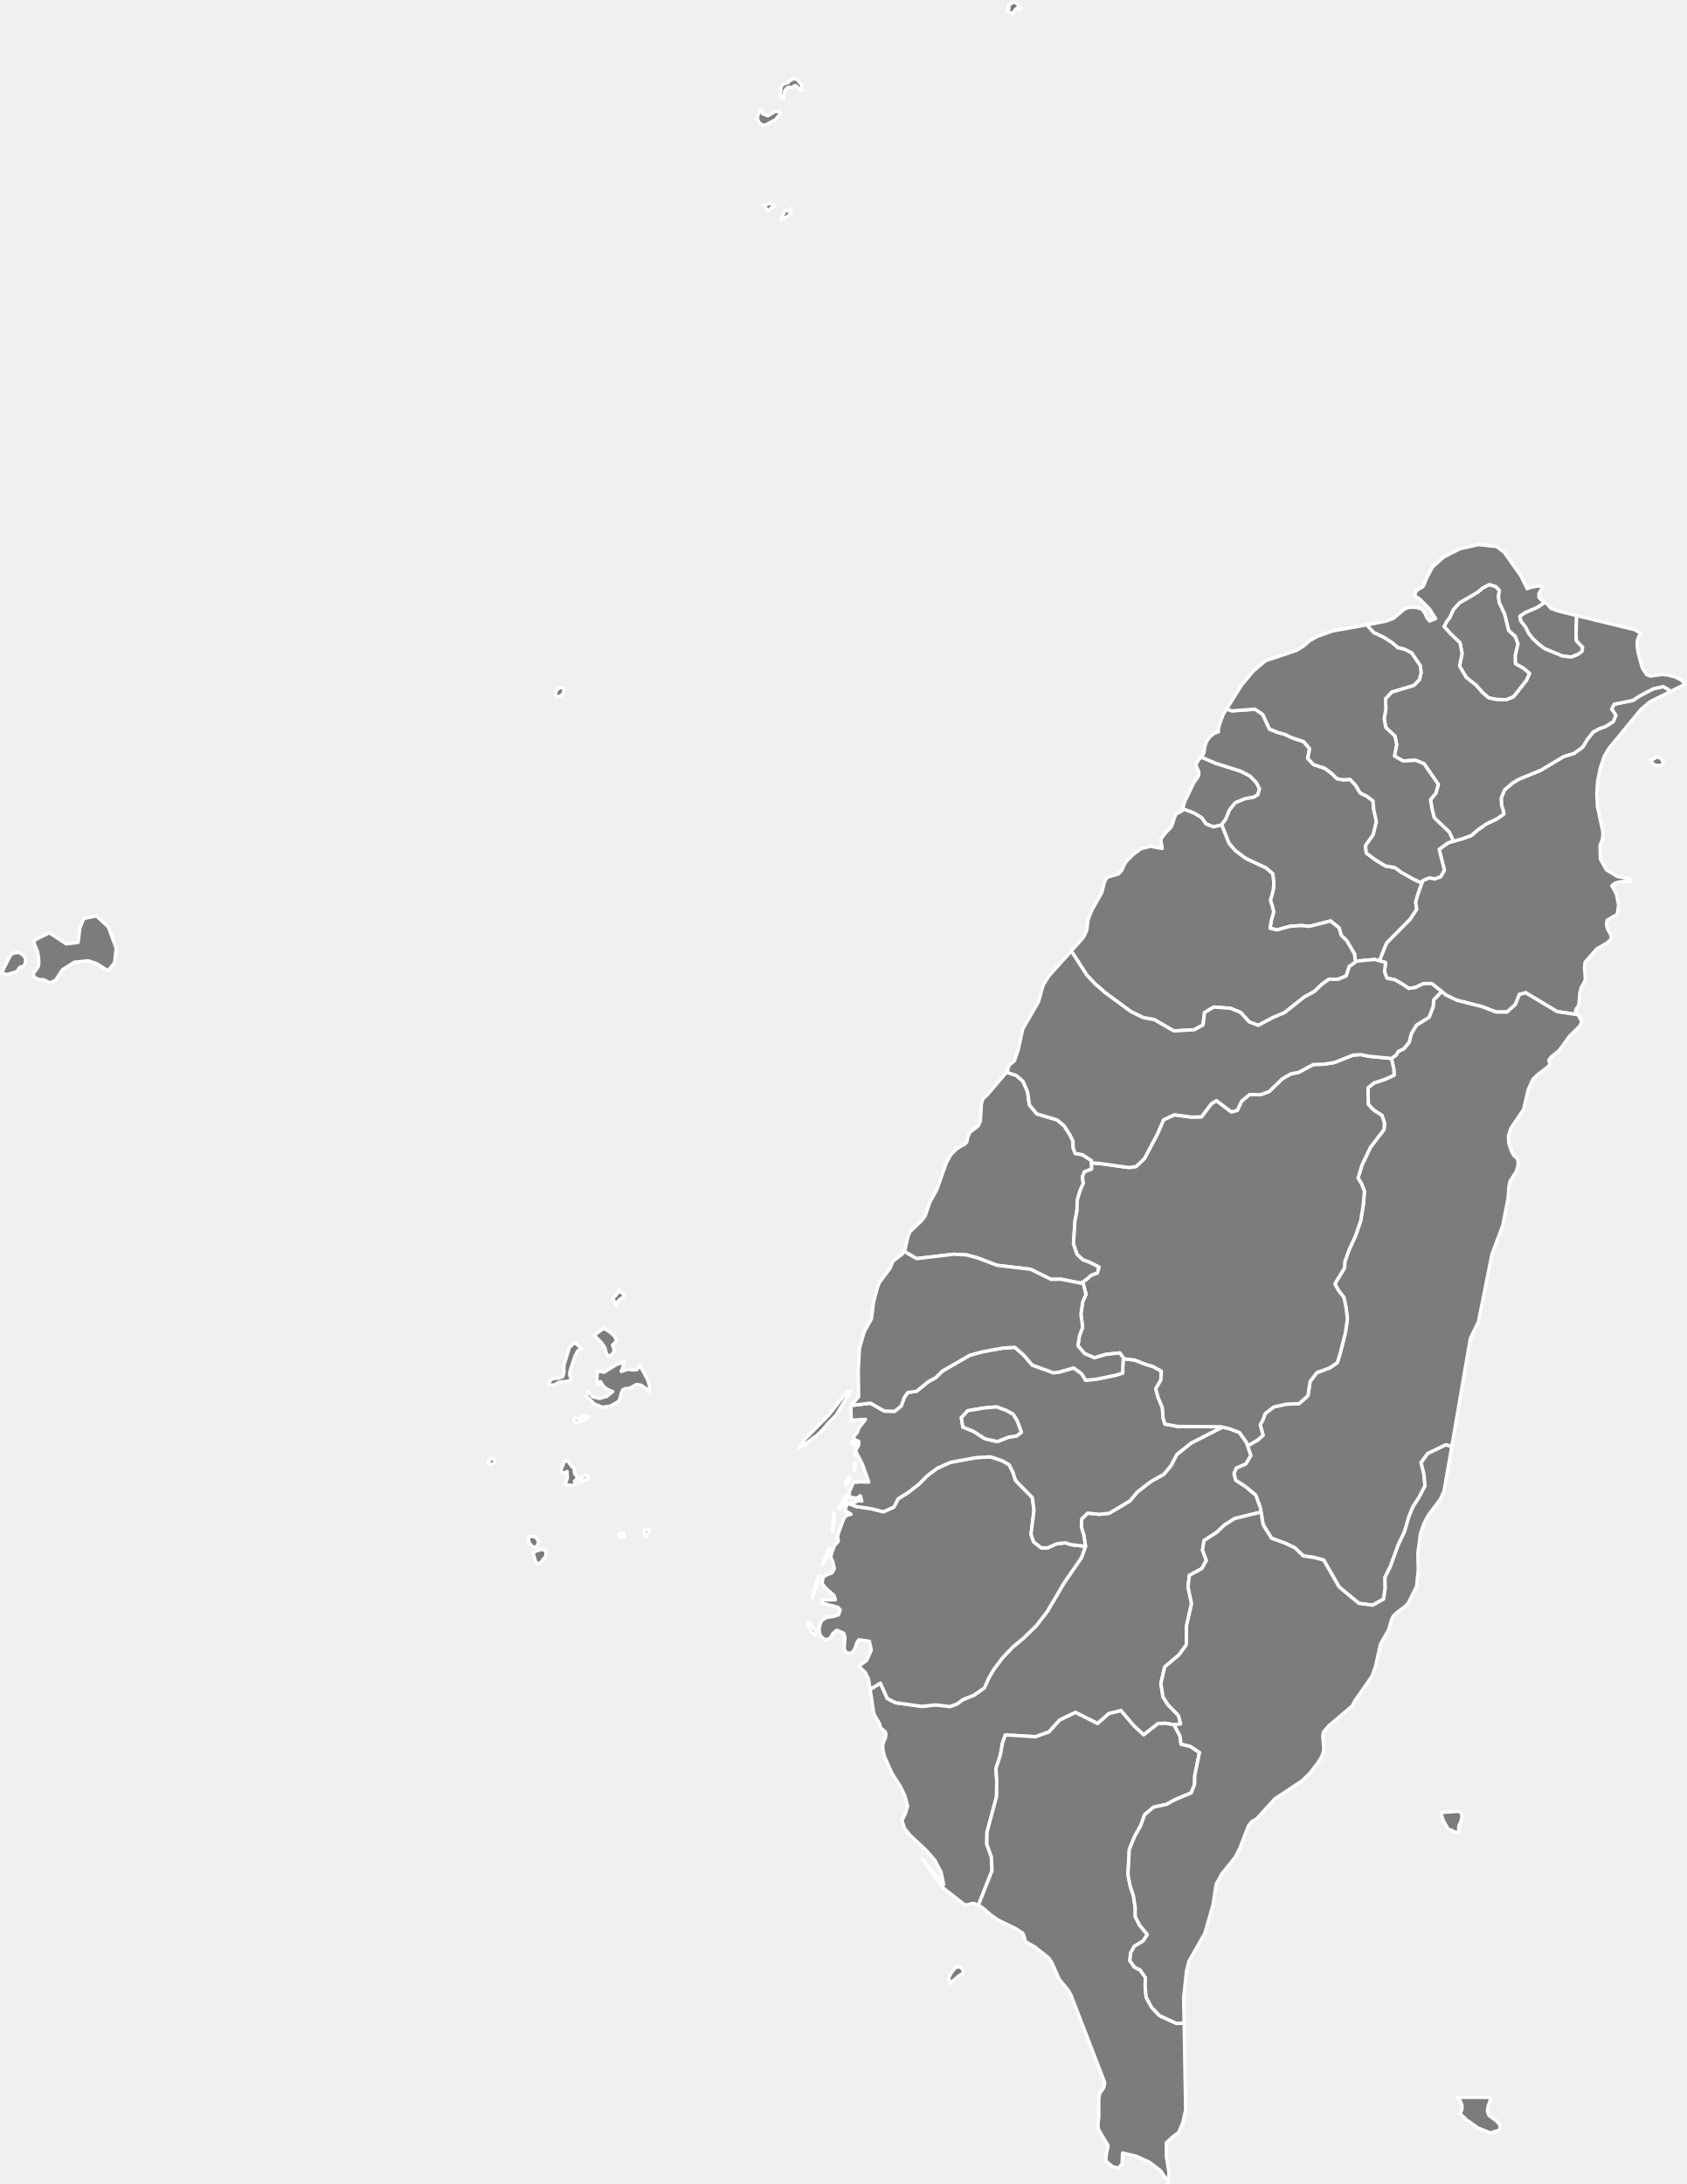
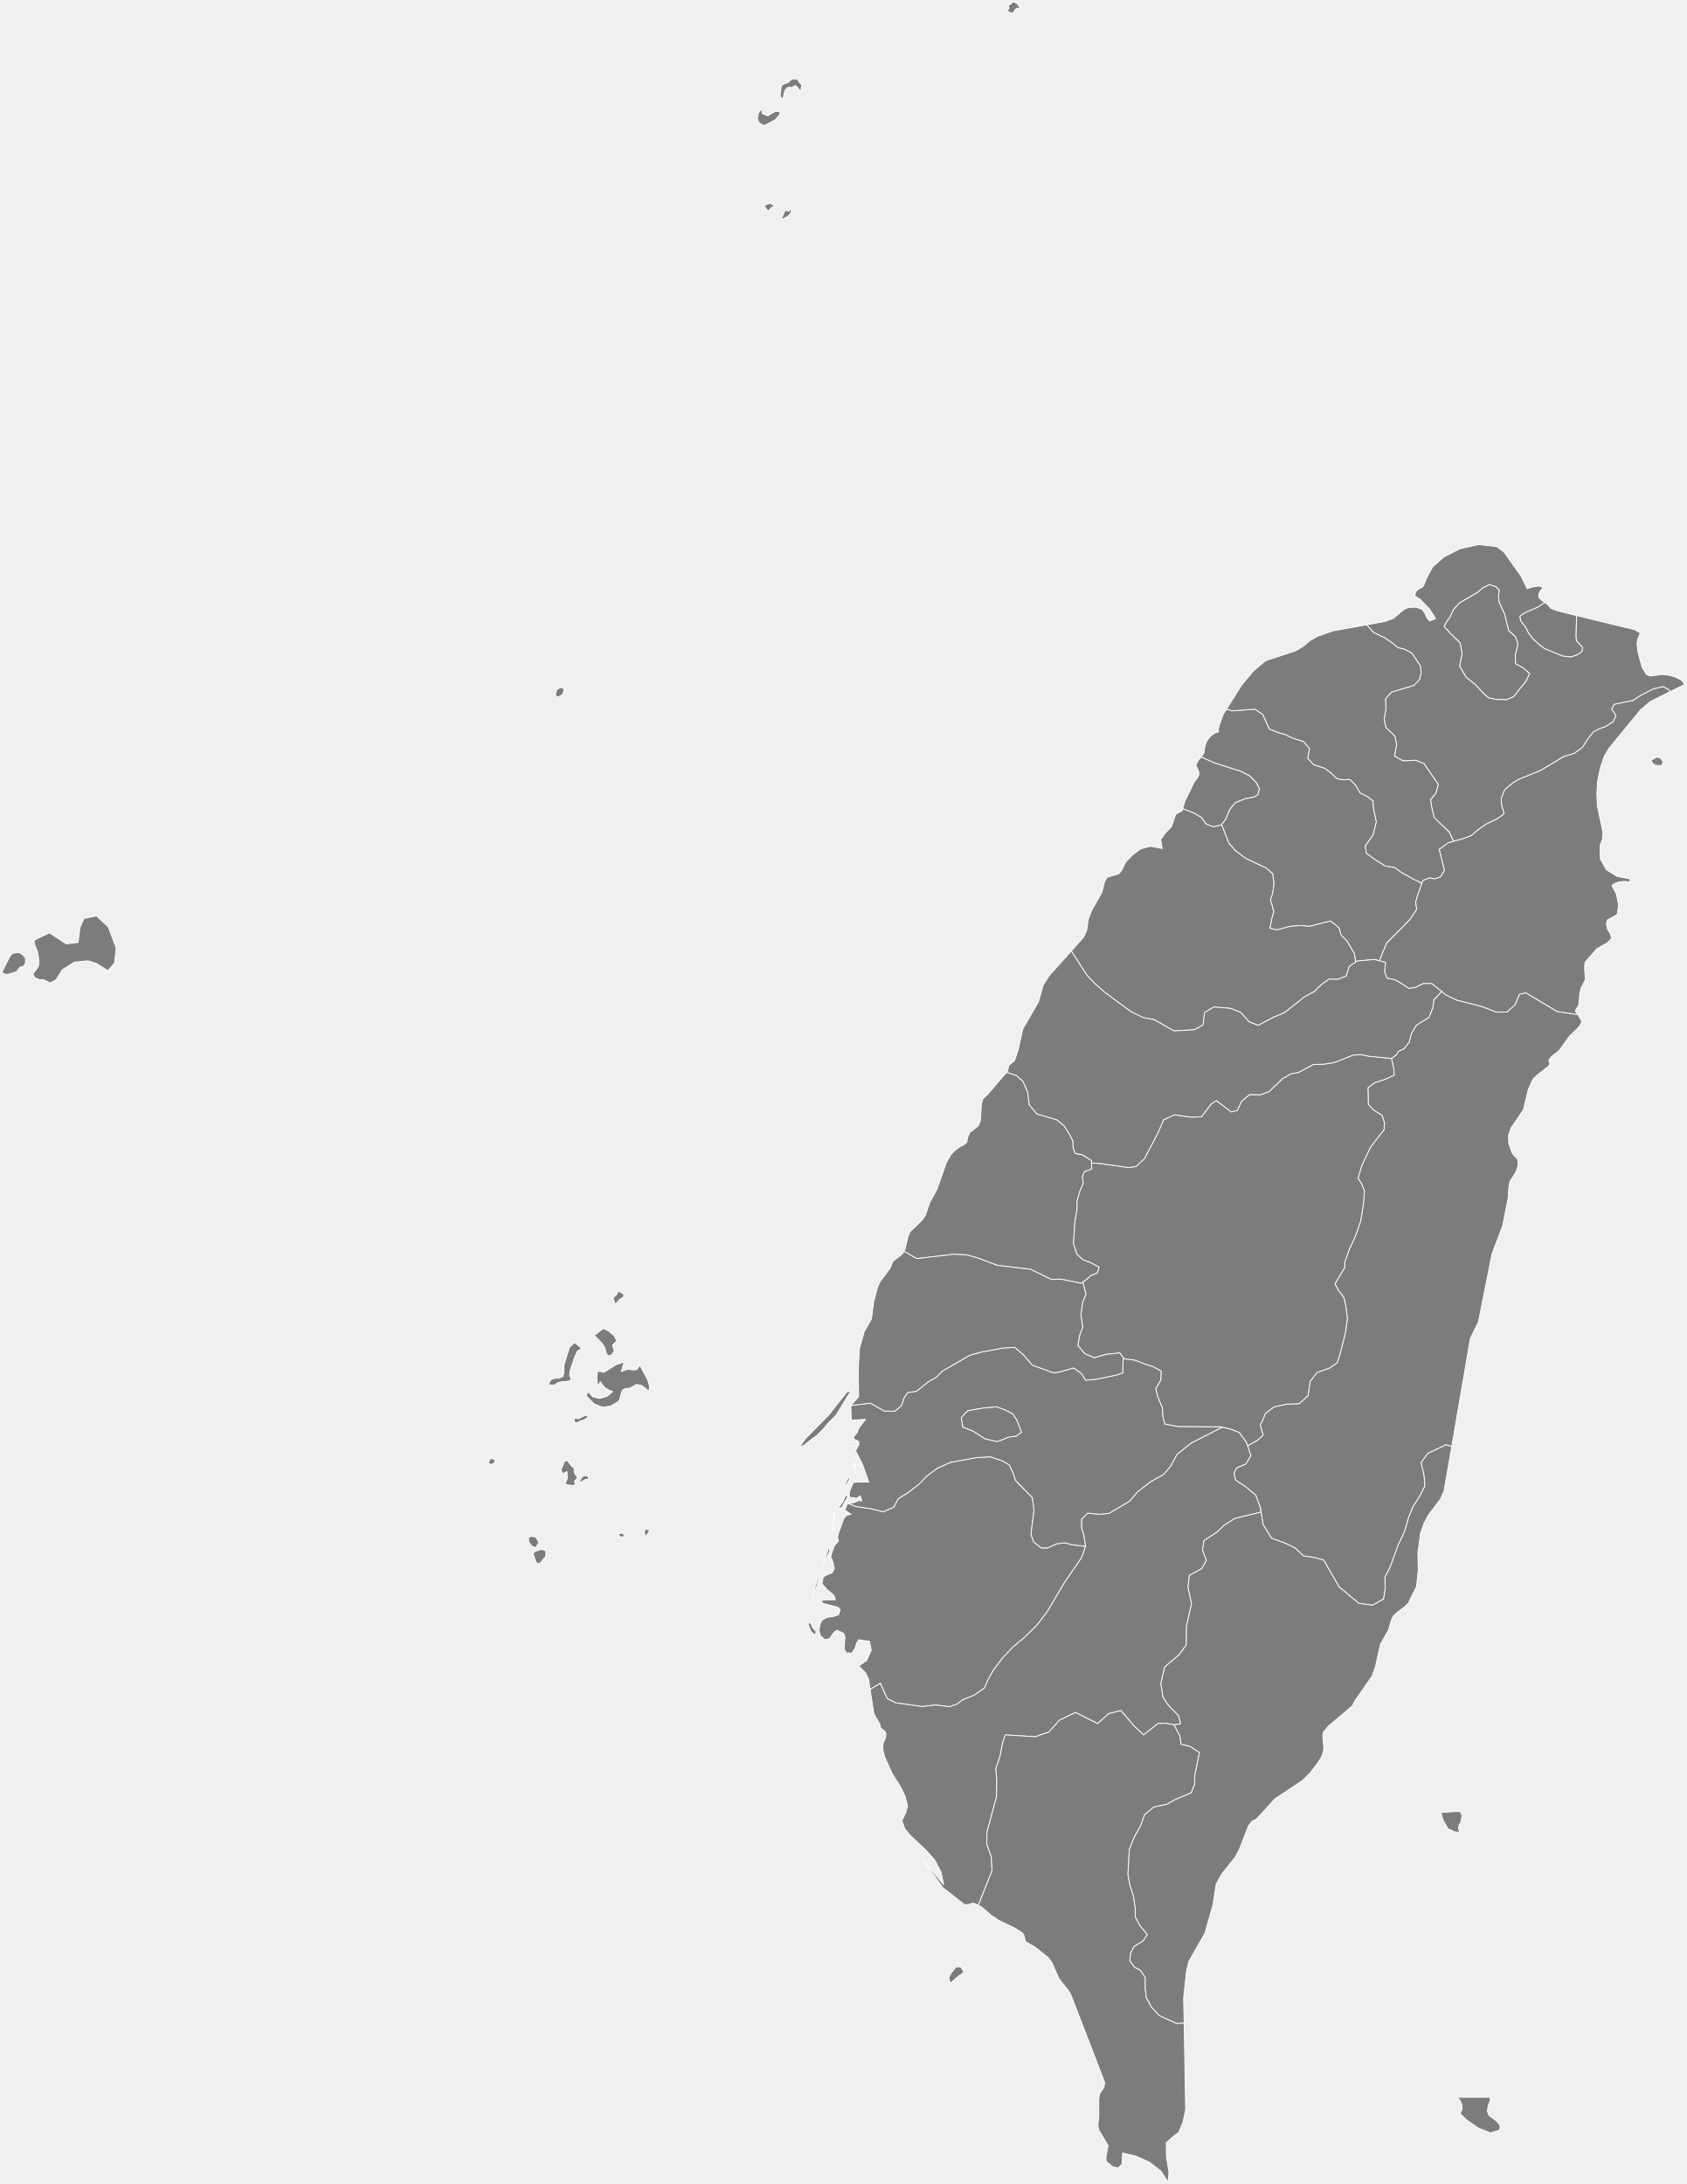
- <svg xmlns="http://www.w3.org/2000/svg" baseprofile="tiny" fill="#7c7c7c" height="1295" stroke="#ffffff" stroke-linecap="round" stroke-linejoin="round" stroke-width="2" version="1.2" viewbox="0 0 1000 1295" width="1000">
+ <svg xmlns="http://www.w3.org/2000/svg" baseprofile="tiny" fill="#7c7c7c" height="1295" stroke="#ffffff" stroke-linecap="round" stroke-linejoin="round" stroke-width="0.5" version="1.2" viewbox="0 0 1000 1295" width="1000">
  <path d="M739.8 857.3l1.9 5.8-3 5-5.6 2.4-1.4 3.2 1 4 5.6 3.6 6.3 5.2 2.8 7.6 0.3 2.5-15.6 3.8-6.4 4.1-4 3.9-7.8 5.1-0.9 5.7 2.3 6-2.7 4.9-7.4 4-0.8 6.9 2.1 9.9-3 13.2-0.1 11.2-4.3 5.9-8.5 7.2-2.3 9.8 1.3 8.1 3 4.6 6.2 6.4 1.2 4.9-3.9 0.5-5.2-0.9-4.3 0.2-8.5 6.7-5.9-5.5-7.6-8.9-7.2 1.8-6.6 5.9-13.1-6.6-9.4 4.5-6.4 7.1-8 2.8-17.8-1.1-1.7 4.9-1.3 7.2-2.6 7.9 0.5 7-0.1 9.5-5.7 21.2-0.1 7.1 2.7 7.5 0.4 8.2-8.1 20.5-2.6-1.1-1.6 0.1-1.8 0.7-2.2 0-13-10.2-12.1-17.1 12.7 15.4-1.5-7.4-3.8-7.2-5.3-6-9-8.4-3.5-4.2-1.6-4.8 2.2-4.6 1.1-4.1-1.5-5.8-2.7-5.6-4.9-7.7-4.6-10.2-1-4.5 0.1-3 1.5-3.6 0.3-2.4-0.5-1.2-2.7-2.3-0.5-2.3-2.9-4.9-0.7-2-2.1-13.6 6.1-3.7 0.2 0.5 3.9 8.6 4.8 2.5 15.7 2.2 8.2-0.9 8.4 1 4.2-1.5 3.5-2.6 6.5-2.6 6.3-4.4 2.4-5.5 3-5.2 5.3-7.1 6.1-6.4 6.5-5.4 7.4-7.2 6.5-8.4 10-17 10.4-15.1 2.3-6.6-1-6.7-1.4-4.5 0.1-5 3.6-3.5 6.9 0.7 5.8-0.6 12.3-7.3 4.5-5.4 7.9-6.1 7.7-4.3 4.2-5 3.6-6.8 8.5-6.8 18.5-9.4 4.3 1 5.8 2.2 4.2 5.9 0.7 2z" id="TWN1156" name="Kaohsiung City">
 </path>
  <path d="M569.4 1166l2 2.9-0.3 1-2.7 1.8-5 4.3-0.9-3.3 1.4-2.7 2.8-3.6 2 0 0.7-0.4z m126.7-143.3l3.5 6.6 0.7 4.9 5.4 1.3 5.5 3.6-2.8 13.8-0.1 5.2-2 5-9.8 4.1-4.8 2.7-7.6 1.6-5.4 4.5-2.4 6.6-3.7 6.6-3 7.5-0.8 14.7 1.2 6.5 2 6.1 1.1 7.1 0 5.4 2.6 5 4.6 5.6-2.5 3.8-5.3 3.2-2.1 3.9-0.5 4.5 2.7 3.9 3.4 1.7 3.1 4.4-0.1 5.7 0.6 6.1 3.2 5.9 4.6 4.9 10.2 4.7 4.5-0.3 0.9 51.6-1.6 7.3-2.5 6-3.4 2.5-4 3.7 0.1 8.3 1.5 9.2-0.4 5.9-4.5-6.8-6.8-5.2-7.8-3.5-8-1.9-0.3 6.6-2.3 2.3-3.4-0.8-3.7-3.1-0.2-2.4 1.3-7-5.5-9.2-0.5-2.4 0.1-2.1 0.4-3.2 0-10.8 0.5-3.1 2.5-3.6 0.5-3-19.9-51.6-1.6-2.9-5.5-6.8-4.4-9.9-2-2.8-8.2-6.5-5.4-3-0.9-3.7-0.7-1.3-4.4-2.9-10-4.8-4.5-3.1-4.8-4.2-2.6-1.6 8.1-20.5-0.4-8.2-2.7-7.5 0.1-7.1 5.7-21.2 0.1-9.5-0.5-7 2.6-7.9 1.3-7.2 1.7-4.9 17.8 1.1 8-2.8 6.4-7.1 9.4-4.5 13.1 6.6 6.6-5.9 7.2-1.8 7.6 8.9 5.9 5.5 8.5-6.7 4.3-0.2 5.2 0.9z" id="TWN1158" name="Pingtung">
 </path>
  <path d="M483.8 968.3l-0.6 1.2-2.3-2-1.7-4.2 0.3-1.3 0.7 0 0.9 1.2 0.7 1.9 2.1 2.2-0.1 1z m0.5-27.6l-2.9 6.8 3.9-13.3 0.6 0.1-1.6 6.4z m3.5-12.8l3.5-9.9 0.5-0.1 0.2 1.9-4.2 8.1z m6.3-22.5l-0.4 2.4 0.6-10.6 0.5 0.2-0.7 8z m149.5 11.5l-2.3 6.6-10.4 15.1-10 17-6.5 8.4-7.4 7.2-6.5 5.4-6.1 6.4-5.3 7.1-3 5.2-2.4 5.5-6.3 4.4-6.5 2.6-3.5 2.6-4.2 1.5-8.4-1-8.2 0.9-15.7-2.2-4.8-2.5-3.9-8.6-0.2-0.5-6.1 3.7-1-6.3-1.8-3.6-3.9-3.9 4.7-3.4 2.7-6.1-1.1-5.2-6.3-0.9-1.2 1.8-1.1 3.4-1.8 2.7-3.3-0.1-1.3-2.3 0.5-7-0.8-2.4-4.1-1.8-2.3 2.1-1.8 2.9-2.8 0.7-2.9-2.5-0.7-3.5 0.7-3.4 1.1-2.3 3-1.6 3.7-0.5 3.1-1 1-3-1.4-1.5-9.4-2.4 0-1.9 7.9-0.1-0.8-2.6-4.3-3.7-2.8-3.2 0.7-4 2.5-1.5 2.7-0.9 1.4-2.5-0.8-3.9-1.4-3.2 0.9-3 1.4-3.7 2.3-2.6-0.5-2.3 0.5-2.3 3.3-9 1.6-1.7 2.6-0.6-3.7-2.5 1.6-4.1 5.2 2 8.9 1.3 7.2 1.8 6.2-2.8 2.5-4.9 5.8-3.6 6.6-5.1 4.7-4.8 6.1-4.6 7.8-3.5 15.2-2.8 8.5-0.5 7.2 2.4 4 2.4 2.1 4.2 1.7 5.1 9.9 10.1 1 7.5-1.8 14.2 1.6 4.6 4.5 3.5 3.8 0 5.3-2.4 5-0.6 3.7 1.1 8.4 1z" id="TWN1160" name="Tainan City">
 </path>
  <path d="M724.3 489l-0.2 0.2-4.6 1.1-4.4-1.7-2.7-3.8-4.3-2.6-6.9-2.7 1.2-4.1 5.5-11.4 2.2-3 0.7-1.5 0-1.7-0.7-1.9-1.1-2.2 1.5-3 1.8-1.8 8.3 3.6 15.1 4.8 5.4 2.8 3.8 3.9 1.9 3.7-1 3.6-2.4 1.4-5.1 0.9-5.9 2.4-3.4 4.3-2.3 5.6-2.4 3.1z" id="TWN1161" name="Hsinchu City">
 </path>
  <path d="M843.1 523.6l-2.3 6.5-1.4 4.7 0.6 4.4-3.8 5.8-14 14.2-4.3 10.5-2.8-0.8-10.6 1-0.8 0.6-0.6-4.9-4.6-7.8-3.3-3.3-1.3-4.4-5-4-12.5 3.2-4.8-0.5-6.8 0.5-7.7 2.1-4.1-1 0.9-5.1 1.3-4.6-1-4-1-2.9 1-3.1 0.8-3.5 0.3-3.9-0.7-5.2-3.9-3.4-12.1-5.7-6-4.5-3.9-4.4-4.4-11.1 2.4-3.1 2.3-5.6 3.4-4.3 5.9-2.4 5.1-0.9 2.4-1.4 1-3.6-1.9-3.7-3.8-3.9-5.4-2.8-15.1-4.8-8.3-3.6 1.5-2.3 0.6-3.9 0.9-2.9 2-2.9 2.7-2.1 2.5-0.9-0.2-1.2 0.7-2.9 2.2-6.1 2.1-3.3 3.1 1.1 13.7-1 4.6 3.1 4 8.7 5 2 4.3 1.2 4.1 2 6.8 2.2 3.6 4.2-1.1 5.8 3.5 3.7 6.5 2.1 4.2 3.1 3.1 3.1 3.8 0.7 3.9-0.3 3.4 3.5 2.6 4.5 4.3 2.2 3.4 2.6 0.4 5 1.6 7.3-1.9 7.8-4.6 6.5 0.5 4.3 5.2 3.9 6.2 3.8 5.5 0.9 4 2.9 7.3 4.1 4.8 2.2z" id="TWN1162" name="Hsinchu">
 </path>
  <path d="M982.4 448.9l2.1 0.5 1.6 2.2-0.7 2.3-3.8-0.1-1.4-0.8-1.7-2.7 0.9 0.3 3-1.7z m-47 152.6l-1.1 0-11.1-1.7-18.5-11.1-3.8 0.9-2.4 6-4.9 4.5-6.5 0-8.3-3.2-15-3.8-6.5-3.1-2.5-2.1-5.9-4.7-4.9 0-4.7 2.3-4 0.6-3.7-2.5-4.4-2.6-4.9-1-1.4-3.8 0.6-5.5-3.6-1 4.3-10.5 14-14.2 3.8-5.8-0.6-4.4 1.4-4.7 2.3-6.5 0.5-1.5 3.9-1.6 3.3 0.6 3.4-1.3 2.2-3.8-3.1-12.4 5.4-3.9 3.1-0.9 5.7-1.6 4.9-1.8 3.8-3.3 5-3.5 6.6-3.2 3.9-2.8-0.4-2-1-3.2-0.2-4.2 2-4.9 4.7-4 3.8-2.3 13-5.3 13.5-8.1 6.2-1.9 5-3.6 3.1-5 3.3-4.1 3.7-2 3.5-1.2 4.6-2.9 1.6-3.8-2.5-3.6 1.4-2.9 11.2-2.3 3.7-2.5 8.4-4.4 5.9-1.3 3.3 1.9 0.8 1.1-12 6-5.5 4.7-18.7 22.8-2.9 4.8-2.3 6.8-1.6 7.7-0.5 7.6 0.3 7.4 3.3 15.5-0.2 4-1.5 3.9 0.2 8.1 3.5 6.3 6.5 4 7.6 1.4 0 1.8-3.2-0.3-3.1 0.3-2.6 0.8-1.9 1.4 2.7 5 1.3 6.5-0.8 5.6-6 3.4-0.4 2.5 0.7 3 1.7 2.7 0.6 2.8-2.5 2.4-6.2 3.6-7 8-0.3 3.2 0.5 7-1.2 2.6-1.3 2.3-0.8 3.2-0.5 6.4-0.6 1.6-1 1.3-0.5 1.4 1.3 1.9z" id="TWN1163" name="Yilan">
 </path>
  <path d="M934.8 365l-0.3 11.9 0.2 3 3.7 3.9-0.4 2.5-2.5 1.8-4 1.5-5.1-0.6-10.6-4.4-3-2.2-3.7-3.4-2.8-3.5-1.7-3.5-2.9-3.7-0.6-2.9 3.2-2.2 7.2-3.1 4.4-2.9 1.4 0.9 2.4 2.7 3.9 1.4 11.2 2.8z" id="TWN1164" name="Keelung City">
 </path>
  <path d="M724.3 489l4.4 11.1 3.9 4.4 6 4.5 12.1 5.7 3.9 3.4 0.7 5.2-0.3 3.9-0.8 3.5-1 3.1 1 2.9 1 4-1.3 4.6-0.9 5.1 4.1 1 7.7-2.1 6.8-0.5 4.8 0.5 12.5-3.2 5 4 1.3 4.4 3.3 3.3 4.6 7.8 0.6 4.9-3.7 2.6-1.8 5.6-4.9 2-5.3-0.1-4.2 3-4.6 4.4-5.9 3.2-11.6 9.2-6.8 2.9-8.9 4.7-5.4-2.1-5-5.6-6-2.4-9.9-0.8-5.5 3.3-0.9 7.4-5.2 2.8-12.1 0.7-11.6-6.7-6.6-1.2-7.3-3.6-15.1-11.1-6.3-5.5-4.7-5-9.2-14.3 7.2-8.1 1.9-4 0.9-6.6 2.2-5.6 5.9-10.4 1.6-6.3 1.5-2.7 6.8-2 1.9-2.1 1.1-2.6 1.4-2.5 4.2-4.3 4.6-3.4 5.6-1.5 7.1 1.3-0.9-5.4 2.7-3.7 3.7-3.8 1.9-5.7 0.8-1.9 3.6-1.8 0.3-1.3 6.9 2.7 4.3 2.6 2.7 3.8 4.4 1.7 4.6-1.1 0.2-0.2z" id="TWN1165" name="Miaoli">
 </path>
  <path d="M897.4 413.2l-4.2 1.7-5.8-0.1-4.8-1-3.7-3.3-3.8-4.3-5.8-4.6-3.9-6.7 1.5-7.4-1.2-6.3-5.7-5.5-3.8-4.2 1.6-3 1.8-2.4 2.1-4.6 3.6-4 10.9-6.4 2.9-2.5 4-2 3.8 1.2 2.1 2.2-0.5 3.6 0.4 3.5 3.2 6.8 2.5 10 3.9 3.5 1.6 4.4-1.6 6.6 0.1 5.1 4.6 2.6 3.8 3.2-2 4.3-7.6 9.6z" id="TWN1166" name="Taipei City">
 </path>
  <path d="M915.9 357.2l-4.4 2.9-7.2 3.1-3.2 2.2 0.6 2.9 2.9 3.7 1.7 3.5 2.8 3.5 3.7 3.4 3 2.2 10.6 4.4 5.1 0.6 4-1.5 2.5-1.8 0.4-2.5-3.7-3.9-0.2-3 0.3-11.9 34.6 8.4 3.2 2-1.6 3.7-0.4 2.9 0.7 5.2 2.4 8.7 2.6 4.1 2.2 0.9 7-1 3.6 0.4 4.2 1.1 3.7 1.9 2 2.5-8.7 4.3-0.8-1.1-3.3-1.9-5.9 1.3-8.4 4.4-3.7 2.5-11.2 2.3-1.4 2.9 2.5 3.6-1.6 3.8-4.6 2.9-3.5 1.2-3.7 2-3.3 4.1-3.1 5-5 3.6-6.2 1.9-13.5 8.1-13 5.3-3.8 2.3-4.7 4-2 4.9 0.2 4.2 1 3.2 0.4 2-3.9 2.8-6.6 3.2-5 3.5-3.8 3.3-4.9 1.8-5.7 1.6-2.5-5.4-8.9-8.5-1.4-5.6-0.8-5.2 3.1-3.7 1.5-5.3-8.5-12.3-5-2-7.4 0.4-5.1-2.9 1.3-6.7-1-5.1-5.4-5.1-1-5.1 1-5.8-0.2-6.2 3.7-4 13.1-3.9 3.3-3.4 1-4.2-0.5-4.1-5.1-7.5-4.2-2.2-4.1-1-3.2-2.8-4.7-3.1-6.3-3-4.2-4.6 11.2-2.1 4.8-1.8 6.1-5.2 1.9-0.9 2.2-0.4 3.1 0 3.5 1.1 1.9 2.7 1.2 2.7 1.5 1.6 3.5-1.4-3.6-5.7-5.8-5.9-3.1-1.9 0.9-2.7 1.8-1.5 1.9-0.9 0.8-1 2.1-5.1 3.2-5.9 6.6-5.9 9.6-4.9 11-2.5 10.8 1.2 4.5 3.4 10 14.2 3.6 7.4 1.2-0.5 2.7-0.7 3-0.4 2.2 0.6-0.1 0.9-1.1 1.3-1 1.8 0.1 2.2 1.1 1.2 2.3 1.7z m-18.5 56l7.6-9.6 2-4.3-3.8-3.2-4.6-2.6-0.1-5.1 1.6-6.6-1.6-4.4-3.9-3.5-2.5-10-3.2-6.8-0.4-3.5 0.5-3.6-2.1-2.2-3.8-1.2-4 2-2.9 2.5-10.9 6.4-3.6 4-2.1 4.6-1.8 2.4-1.6 3 3.8 4.2 5.7 5.5 1.2 6.3-1.5 7.4 3.9 6.7 5.8 4.6 3.8 4.3 3.7 3.3 4.8 1 5.8 0.1 4.2-1.7z" id="TWN1167" name="New Taipei City">
 </path>
  <path d="M861.8 498.8l-3.1 0.9-5.4 3.9 3.1 12.4-2.2 3.8-3.4 1.3-3.3-0.6-3.9 1.6-0.5 1.5-4.8-2.2-7.3-4.1-4-2.9-5.5-0.9-6.2-3.8-5.2-3.9-0.5-4.3 4.6-6.5 1.9-7.8-1.6-7.3-0.4-5-3.4-2.6-4.3-2.2-2.6-4.5-3.4-3.5-3.9 0.3-3.8-0.7-3.1-3.1-4.2-3.1-6.5-2.1-3.5-3.7 1.1-5.8-3.6-4.2-6.8-2.2-4.1-2-4.3-1.2-5-2-4-8.7-4.6-3.1-13.7 1-3.1-1.1 8.9-14.2 6.9-8.3 7.2-6.1 18.4-6.1 4.3-2.7 3.7-3.2 4.5-2.5 9-3.2 20.1-3.6 4.2 4.6 6.3 3 4.7 3.1 3.2 2.8 4.1 1 4.2 2.2 5.1 7.5 0.5 4.1-1 4.2-3.3 3.4-13.1 3.9-3.7 4 0.2 6.2-1 5.8 1 5.1 5.4 5.1 1 5.1-1.3 6.7 5.1 2.9 7.4-0.4 5 2 8.5 12.3-1.5 5.3-3.1 3.7 0.8 5.2 1.4 5.6 8.9 8.5 2.5 5.4z" id="TWN1168" name="Taoyuan">
 </path>
  <path d="M647.2 689.6l0.1 3.6-4.3 1.6-1.2 2.9 0.5 4-2 4.6-1.6 5.4-0.1 5.7-1.2 6.6-0.9 13.4 2.1 6.3 3.6 3.3 3.9 1.4 5.6 2.9-1 3.5-3.8 1.5-2.5 2.3-2.4 1.6-1 0.7-12-2.4-5.8 0.1-12.2-6-19.7-2.3-11.6-4.4-6.6-1.8-7.6-0.4-22 2.6-7.6-4.4 0.8-1.4 1.6-7.1 1.2-3 7.1-6.8 2-2.8 2.7-7.8 4.2-7.7 5.7-16.1 2.7-4.7 3-3 2.5-1.7 2.2-1.1 1.6-1.4 0.6-3 1.2-2.8 5.1-4 1.2-3 0.6-10.1 0.9-2.8 2.7-2.6 11.3-13.2 5.8 1.9 4 3.5 2.7 6.3 1 7.6 4.5 5.4 11.9 3.5 4.3 3.6 3.2 5 2 4 0.1 4 1.2 3.3 4.3 0.8 5.4 3.5 0 1.4z" id="TWN1169" name="Changhua">
 </path>
  <path d="M499.6 893.2l-1.8 1.4-0.4-1.1 2.4-3.1 0.9-2.4 1.1-1.5 0.6 0.5 0.1 1.1-1.4 2-1.5 3.1z m2.2-12.6l-0.7-0.7 2-3.8 0.9-0.4-0.5 1.9-1.7 3z m4.9-9l-0.1-4.4 0.5 0.4 0.1 2.9-0.5 1.1z m1.4-9.7l-0.8 1.6-0.5-2 1.3 0.4z m-1.3-6.1l-0.5 1.3-1.3-2.1 1.8 0.8z m-29.8 1l-3.2 1.6 3.8-5.4 13.9-14.1 10.6-13.5 2.5-0.8-9 14.7-4.5 4.5-2.9 3.5-3.8 3.8-3 2.1-4.4 3.6z m189.5-51.1l6.1 0.7 6.8 2.6 4.1 1.2 5.1 2.8-0.3 5.3-3 5.1 1.2 4.8 2.7 6.5 0.4 5.9 1.1 3.8 7.6 1.4 25.6 0.2 0.9 0.2-18.5 9.4-8.5 6.8-3.6 6.8-4.2 5-7.7 4.3-7.9 6.1-4.5 5.4-12.3 7.3-5.8 0.6-6.9-0.7-3.6 3.5-0.1 5 1.4 4.5 1 6.7-8.4-1-3.7-1.1-5 0.6-5.3 2.4-3.8 0-4.5-3.5-1.6-4.6 1.8-14.2-1-7.5-9.9-10.1-1.7-5.1-2.1-4.2-4-2.4-7.2-2.4-8.5 0.5-15.2 2.8-7.8 3.5-6.1 4.6-4.7 4.8-6.6 5.1-5.8 3.6-2.5 4.9-6.2 2.8-7.2-1.8-8.9-1.3-5.2-2 3.8-0.3 3.3-1.4 1.4 0.5-0.9-3.2-2.2 1.6-1.8-0.5-2.5-0.1 0-3.3 2.4-5.6 3.7-0.3 5.4 0.1-3.7-10.5-4.1-8 1.9-3.7 0-1.9-3.1-1.5 0.4-1.8 1.8-2 0.9-2.6 4-5.2-8.5 0.5-0.2-8.7 11.6-1.4 8.3 4.7 6.1 0.1 3.9-3.2 1.7-4.9 2.1-3 5.3-0.8 7-5.7 4.4-2.4 3.8-3.8 16.3-9.4 7.2-2 12.6-2.3 6.9-0.4 5.3 4.6 5 5.9 12.6 4.6 3.7-0.5 8.3-2.4 4.7 3.4 2.4 3.9 6.3-0.6 11.7-2.4 4-1.3 0-3.4 0.3-5 0.5 0z m-92.7 30.8l-3.8 4.1 0.9 5.6 6.1 2.4 7 4.5 7.3 1.7 6.8-2.7 4.5-0.6 3-2.2-2.5-6.8-2.5-4-4.1-2.2-5.6-2.1-7.8 0.7-9.3 1.6z" id="TWN1170" name="Chiayi">
 </path>
  <path d="M573.8 836.5l9.3-1.6 7.8-0.7 5.6 2.1 4.1 2.2 2.5 4 2.5 6.8-3 2.2-4.5 0.6-6.8 2.7-7.3-1.7-7-4.5-6.1-2.4-0.9-5.6 3.8-4.1z" id="TWN1171" name="Chiayi City">
 </path>
  <path d="M935.4 601.5l0.6 0.8 1.6 2.9 0.2 1.1-1.4 2.4-5.8 5.7-6.2 8.6-4.7 3.7-1.4 2 0.7 2.1-0.9 1.5-6.6 5.1-2.5 2.4-2.8 6-2.9 12.2-7.4 10.9-1.5 4.4 0.2 4.7 1.8 5.2 1.5 2.3 1.3 1 0.8 1.4 0.1 3.2-1.1 3.6-3.7 5.8-0.7 3.5-0.4 6.4-3.2 16.3-6.4 17-8 40.1-4.8 9.8-11 64.1-3.5-1-10.8 5.2-3.9 5.4 1.7 6.9 0.6 6.9-3.6 6.9-3.4 5.2-2.7 6.6-2.4 8.4-3.7 7.7-4.8 13.2-3.1 6.1 0.1 6.7-0.9 6.2-6.5 3.7-8.2-1.1-11.7-9.7-9.2-16-5.7-1.5-6.3-0.9-5-4.8-6.1-2.9-7.8-2.8-5-8.1-1.2-7.4-0.3-2.5-2.8-7.6-6.3-5.2-5.6-3.6-1-4 1.4-3.2 5.6-2.4 3-5-1.9-5.8 6-3.5 3.1-2.8-1.7-6.2 1.5-2.7 1.5-4 5.2-3.9 7.4-1.6 7.4-0.3 5.3-4.7 1.3-8.5 4-5.2 7.6-2.8 4.5-3.1 1.6-5.1 3.2-12.6 1.2-8.4-0.9-7.2-1.2-5.4-3.2-4.1-2.1-4 5.7-9.4 0.2-3.7 2.5-7 3.9-8.5 3-8.8 1.6-9.9 0.6-7.6-1.8-4.5-2-3.3 2.3-7.6 5.1-10.7 8-10.4 0.3-3.9-1.5-4.5-5.2-3.4-2.9-3.1-0.2-9.9 3.7-2.9 6.6-2.2 5.2-2.4-0.2-3.7-1.4-6.2 2.8-2 1.2-2.1 3.4-1.7 3.1-3.8 1.3-5.1 3-5 7.5-4.7 2.4-6.2 0.4-4.2 4.7-4.9 2.5 2.1 6.5 3.1 15 3.8 8.3 3.2 6.5 0 4.9-4.5 2.4-6 3.8-0.9 18.5 11.1 11.1 1.7 1.1 0z" id="TWN1172" name="Hualien">
 </path>
  <path d="M825 627.6l1.4 6.2 0.2 3.7-5.2 2.4-6.6 2.2-3.7 2.9 0.2 9.9 2.9 3.1 5.2 3.4 1.5 4.5-0.3 3.9-8 10.4-5.1 10.7-2.3 7.6 2 3.3 1.8 4.5-0.6 7.6-1.6 9.9-3 8.8-3.9 8.5-2.5 7-0.2 3.7-5.7 9.4 2.1 4 3.2 4.1 1.2 5.4 0.9 7.2-1.2 8.4-3.2 12.6-1.6 5.1-4.5 3.1-7.6 2.8-4 5.2-1.3 8.5-5.3 4.7-7.4 0.3-7.4 1.6-5.2 3.9-1.5 4-1.5 2.7 1.7 6.2-3.1 2.8-6 3.5-0.7-2-4.2-5.9-5.8-2.2-4.3-1-0.9-0.2-25.6-0.2-7.6-1.4-1.1-3.8-0.4-5.9-2.7-6.5-1.2-4.8 3-5.1 0.3-5.3-5.1-2.8-4.1-1.2-6.8-2.6-6.1-0.7-2.6-3.5-8.2 0.9-6.8 2-5.8-2.5-4-4.7 0.9-5.7 1.9-5.2-1-7.7 1-7.2 2-4.7-1.9-7.2 2.4-1.6 2.5-2.3 3.8-1.5 1-3.5-5.6-2.9-3.9-1.4-3.6-3.3-2.1-6.3 0.9-13.4 1.2-6.6 0.1-5.7 1.6-5.4 2-4.6-0.5-4 1.2-2.9 4.3-1.6-0.1-3.6 4.3 0.2 17.9 2.5 4.2-0.6 5-4.8 7.6-14.4 3.7-8.5 6.4-3 10.1 1.4 6-0.2 5.8-7.7 3-1.9 8.9 6.7 3.5-0.9 2.6-5.5 4.7-3.9 6.6 0.1 5-1.9 7.9-7.6 5.1-2.9 4.4-0.8 8.8-4.7 6.2-0.2 6.3-1 11.1-4.4 4.6-0.3 4.7 1 13.4 1.3z" id="TWN1173" name="Nantou">
 </path>
  <path d="M803.7 570.5l0.8-0.6 10.6-1 2.8 0.8 3.6 1-0.6 5.5 1.4 3.8 4.9 1 4.4 2.6 3.7 2.5 4-0.6 4.7-2.3 4.9 0 5.9 4.7-4.7 4.9-0.4 4.2-2.4 6.2-7.5 4.7-3 5-1.3 5.1-3.1 3.8-3.4 1.7-1.2 2.1-2.8 2-13.4-1.3-4.7-1-4.6 0.3-11.1 4.4-6.3 1-6.2 0.2-8.8 4.7-4.4 0.8-5.1 2.9-7.9 7.6-5 1.9-6.6-0.1-4.7 3.9-2.6 5.5-3.5 0.9-8.9-6.7-3 1.9-5.8 7.7-6 0.2-10.1-1.4-6.4 3-3.7 8.5-7.6 14.4-5 4.8-4.2 0.6-17.9-2.5-4.3-0.2 0-1.4-5.4-3.5-4.3-0.8-1.2-3.3-0.1-4-2-4-3.2-5-4.3-3.6-11.9-3.5-4.5-5.4-1-7.6-2.7-6.3-4-3.5-5.8-1.9 0.6-0.8 0.8-3.3 3.3-2.7 2.2-6.5 2.7-12.3 9.3-16.1 2.8-9.9 3.4-5.5 13.3-14.8 9.2 14.3 4.7 5 6.3 5.5 15.1 11.1 7.3 3.6 6.6 1.2 11.6 6.7 12.1-0.7 5.2-2.8 0.9-7.4 5.5-3.3 9.9 0.8 6 2.4 5 5.6 5.4 2.1 8.9-4.7 6.8-2.9 11.6-9.2 5.9-3.2 4.6-4.4 4.2-3 5.3 0.1 4.9-2 1.8-5.6 3.7-2.6z" id="TWN1174" name="Taichung City">
 </path>
  <path d="M642 760.2l1.9 7.2-2 4.7-1 7.2 1 7.7-1.9 5.2-0.9 5.7 4 4.7 5.8 2.5 6.8-2 8.2-0.9 2.6 3.5-0.5 0-0.3 5 0 3.4-4 1.3-11.7 2.4-6.3 0.6-2.4-3.9-4.7-3.4-8.3 2.4-3.7 0.5-12.6-4.6-5-5.9-5.3-4.6-6.9 0.4-12.6 2.3-7.2 2-16.3 9.4-3.8 3.8-4.4 2.4-7 5.7-5.3 0.8-2.1 3-1.7 4.9-3.9 3.2-6.1-0.1-8.3-4.7-11.6 1.4 4.6-5.2-0.2-16.4 0.7-12.3 2.8-9.8 4.3-7.7 1.3-10 2.3-8.8 1.3-3 6.1-8.1 1.1-2.8 0.7-1.5 5.6-4.3 0.8-1.6 7.6 4.4 22-2.6 7.6 0.4 6.6 1.8 11.6 4.4 19.7 2.3 12.2 6 5.8-0.1 12 2.4 1-0.7z" id="TWN1176" name="Yunlin">
 </path>
  <path d="M889.2 1263l-5.5 1.7-7.3-2.9-6.8-4.8-3.9-3.7 1.2-2.7-0.1-2.5-1-2.4-1.7-2.1 19.5 0 0 1.8-1.3 3.5-0.4 2.9 0.9 2.5 4.7 3.5 2 2.5-0.3 2.7z m-24-177.6l-0.1 1.1-3.4-0.4-0.4-0.6-2.7-1-2.8-4.9-1.4-4.3 0.6-0.6 10-0.7 1.1 0.6 0.8 2-0.8 3.9-0.9 1.6-0.4 1.7 0.4 1.6z m-163.1 114.1l-4.5 0.3-10.2-4.7-4.6-4.9-3.2-5.9-0.6-6.1 0.1-5.7-3.1-4.4-3.4-1.7-2.7-3.9 0.5-4.5 2.1-3.9 5.3-3.2 2.5-3.8-4.6-5.6-2.6-5 0-5.4-1.1-7.1-2-6.1-1.2-6.5 0.8-14.7 3-7.5 3.7-6.6 2.4-6.6 5.4-4.5 7.6-1.6 4.8-2.7 9.8-4.1 2-5 0.1-5.2 2.8-13.8-5.5-3.6-5.4-1.3-0.7-4.9-3.5-6.6 3.9-0.5-1.2-4.9-6.2-6.4-3-4.6-1.3-8.1 2.3-9.8 8.5-7.2 4.3-5.9 0.1-11.2 3-13.2-2.1-9.9 0.8-6.9 7.4-4 2.7-4.9-2.3-6 0.9-5.7 7.8-5.1 4-3.9 6.4-4.1 15.6-3.8 1.2 7.4 5 8.1 7.8 2.8 6.1 2.9 5 4.8 6.3 0.9 5.7 1.5 9.2 16 11.7 9.7 8.2 1.1 6.5-3.7 0.9-6.2-0.1-6.7 3.1-6.1 4.8-13.2 3.7-7.7 2.4-8.4 2.7-6.6 3.4-5.2 3.6-6.9-0.6-6.9-1.7-6.9 3.9-5.4 10.8-5.2 3.5 1-4.6 26.4-2.2 4.9-7.1 9.4-2.6 4.9-2.1 6.1-1.5 11.4 0.2 10.2-1 9.7-4.9 9.9-2.1 2.1-4.7 3.5-2.2 2.2-1 2.3-1.7 5.8-4.8 8.4-2.9 13.1-2.1 5.9-10.3 14.8-1.3 2.7-13.9 11.8-3.3 3.8-0.4 2.7 0.6 6.2-0.2 2.8-1.2 3.2-2.2 3.5-4.7 6.1-4.7 4.5-16.1 10.7-10.8 11.9-2.7 1.4-2.1 2.7-5.2 13.5-2.6 5-8 10-3.3 6-1.9 12.3-4.8 16.8-9.5 16.7-1.4 5.7-1.7 16.1 0.3 14.7z" id="TWN1177" name="Taitung">
 </path>
  <path d="M320.7 926.5l-1.8 0.9-1.3-1.5-1.5-4.7 1-1.2 3.8-1.3 2.7 0.7 0.1 2.1-0.2 1.6-1.2 1.2-1.6 2.2z m-1.2-12l-1.7 3.1-2.2-0.6-2-2.5-0.3-2.5 1.2-1.1 3.2 0.5 1.8 3.1z m48.8-3.2l-0.4 0.1-1.2-1.5 0.3-0.6 2.5-0.2 0.8 2-2 0.2z m14-4.6l0.3 0.2 2.3 0 0 1.3-1.1 1.5-0.7 1.8-1.1-2.8 0.3-2z m-33.5-29.6l-1.7 0.1-3 1.8-0.4-0.4 0.4-1.3 1.1-1.5 0.7-0.6 1.6-0.3 1.5 0.9-0.2 1.3z m-8.4-6.7l0.1 2.3 0.5 1.6 1.4 1.2-0.6 1.6-1.2 1.2 0.6 1.9-1.5 0.6-3.1-0.3-1.6-0.7 1.4-3.1-0.2-4.2-0.9 0.6-2 0.6-0.6-2.3 2.1-5.1 1.6-0.3 2.7 3.6 1.3 0.8z m-49.5-5.7l2.4 0.6 0 1.6-0.6 0.9-2.1 0.6-1.1-1.1 1.4-2.6z m58.5-24.8l-3.2 2.1-2.1 0.6-2.2 1.1-1.3-0.5-0.3-1.8 0.7-0.6 1.8 0.5 4-2 2.6 0.6z m19.5-28l-0.6 1.3 4-1.3 3.1 0.4 2.3-0.2 1.6-2.7 4.7 8.7 1.2 4-0.5 3-2-2-2.5-1.7-2.8-0.5-4 2.2-2.8 0.3-1.4 0.8-0.7 1.5-1.1 4.1-0.7 1.2-4.7 2.7-4.8 0.7-4.8-1.9-4.9-4.9 1.3-2.5 2.7 3.2 4 0.9 4.3-1.2 3.5-2.9-2.4-0.9-2-1.2-1.5-1.6-1.4-2.2-0.8 1.4-1 0.6-0.3-4 0.3-4 1.8 0 2.1 0.5 7.4-4.6 4.6-1.6-1.2 4.4z m-39.9 9.3l-3.8 0 0.7-2.1 1.2-1.3 1.9-0.5 2.5-0.2 2.2-0.9 0.6-2 0.1-4.8 3.2-10.4 3.1-3 4.2 3.6-2.5 1.5-1.7 3.6-2.8 8.5-0.1 2.2 0.7 2-0.3 1.3-3 0.5-2.2 0.1-1.5 0.3-1.3 0.6-1.2 1z m33.8-17.9l-2.2 0.7-1.1-1.5-0.9-3.5-2-2.9-4.3-4.3 5.5-4.1 3.3 1.7 3.2 2.8 1.4 2.9-2.5 2.4 1 3.5-1.4 2.3z m2.6-30.4l-0.3 0.9-1.3-3-0.2-1.4 1.8-1.5 1.6-3 0.5 1.1 2.5 1.4-0.4 1.8-2.2 1.3-2 2.4z" id="TWN3414" name="Penghu">
 </path>
  <path d="M9.2 576.4l-5.2 1.5-3-1.2 5-9.9 1.3-1.4 2.1-0.5 2.1-0.1 2 1.4 1.6 1.8 0 3.1-1.4 2.1-1.6 0.1-1.1 1.2-0.6 1.2-1.2 0.7z m55-26.8l4.7 12.6-1 8.8-3.9 4.6-6.8-4.3-5-1.6-8.1 0.8-7.1 4.5-3.9 6.1-3.4 1.7-3.9-1.9-2.7-0.1-2.4-1.1-1.2-2.1 0.5-0.7 2.1-2.8 0.7-1.2 0.2-2.1-0.1-2.5-0.7-4.3-1.8-4.2-0.2-2.1 1.5-0.9 7.6-3.7 10 6.6 7-0.9 1.1-8.7 2.3-5.5 7.5-1.5 7 6.5z m269.3-137.7l-2.9 1.5-1.3-1.2 0.7-3.2 2.4-1.4 1.7 0.3 0.2 1.9-0.8 2.1z" id="TWN3415" name="Kinmen">
 </path>
  <path d="M469.2 123.9l-0.2 2.3-1.9 2.1-4.1 2 2.5-5.6 2.5 0.5 0.1-0.9 1.1-0.4z m-11.8-0.8l-2 2.1-2.4-3.4 3.6-1.3 2.7 1.5-1.9 1.1z m-3.2-54.9l1 0.5 4.4-2.6 2.8 0 0 1.8-2.8 3.2-5.5 2.9-1.7 0.3-2.5-1.7-0.8-2.4 0.5-2.8 1.1-2 1-0.2 0.3 2.2 2.2 0.8z m21.3-17.8l-0.6 2.2 0.6 1.2-1.4-0.2-1.5-2.2-1.1-0.7-2.3 1.3-1-0.4-1.3 0.3-1.5 1.7-1.2 5-1.1-0.7-0.5-1.5 0.5-4.3 0.5-1.6 1.1-0.7 2.7-0.9 0.7-0.9 2.2-1.3 2.5 0.4 1.3 1.9 1.4 1.4z m129.8-45.6l-1.2 0.4-1.1-0.4-1.4 1.3-1.1 2.1-0.3-0.5-1.2-0.2-1.8-1 1.1-1.7-0.5-1.4 0.9-0.6 2.2-1.8 2.6 1.5 0.6 1.3 1.2 1z" id="TWN5128" name="Lienchiang">
 </path>
  <circle cx="894" cy="358" id="0">
 </circle>
  <circle cx="669.9" cy="526.1" id="1">
 </circle>
  <circle cx="569.7" cy="1021.4" id="2">
 </circle>
</svg>
